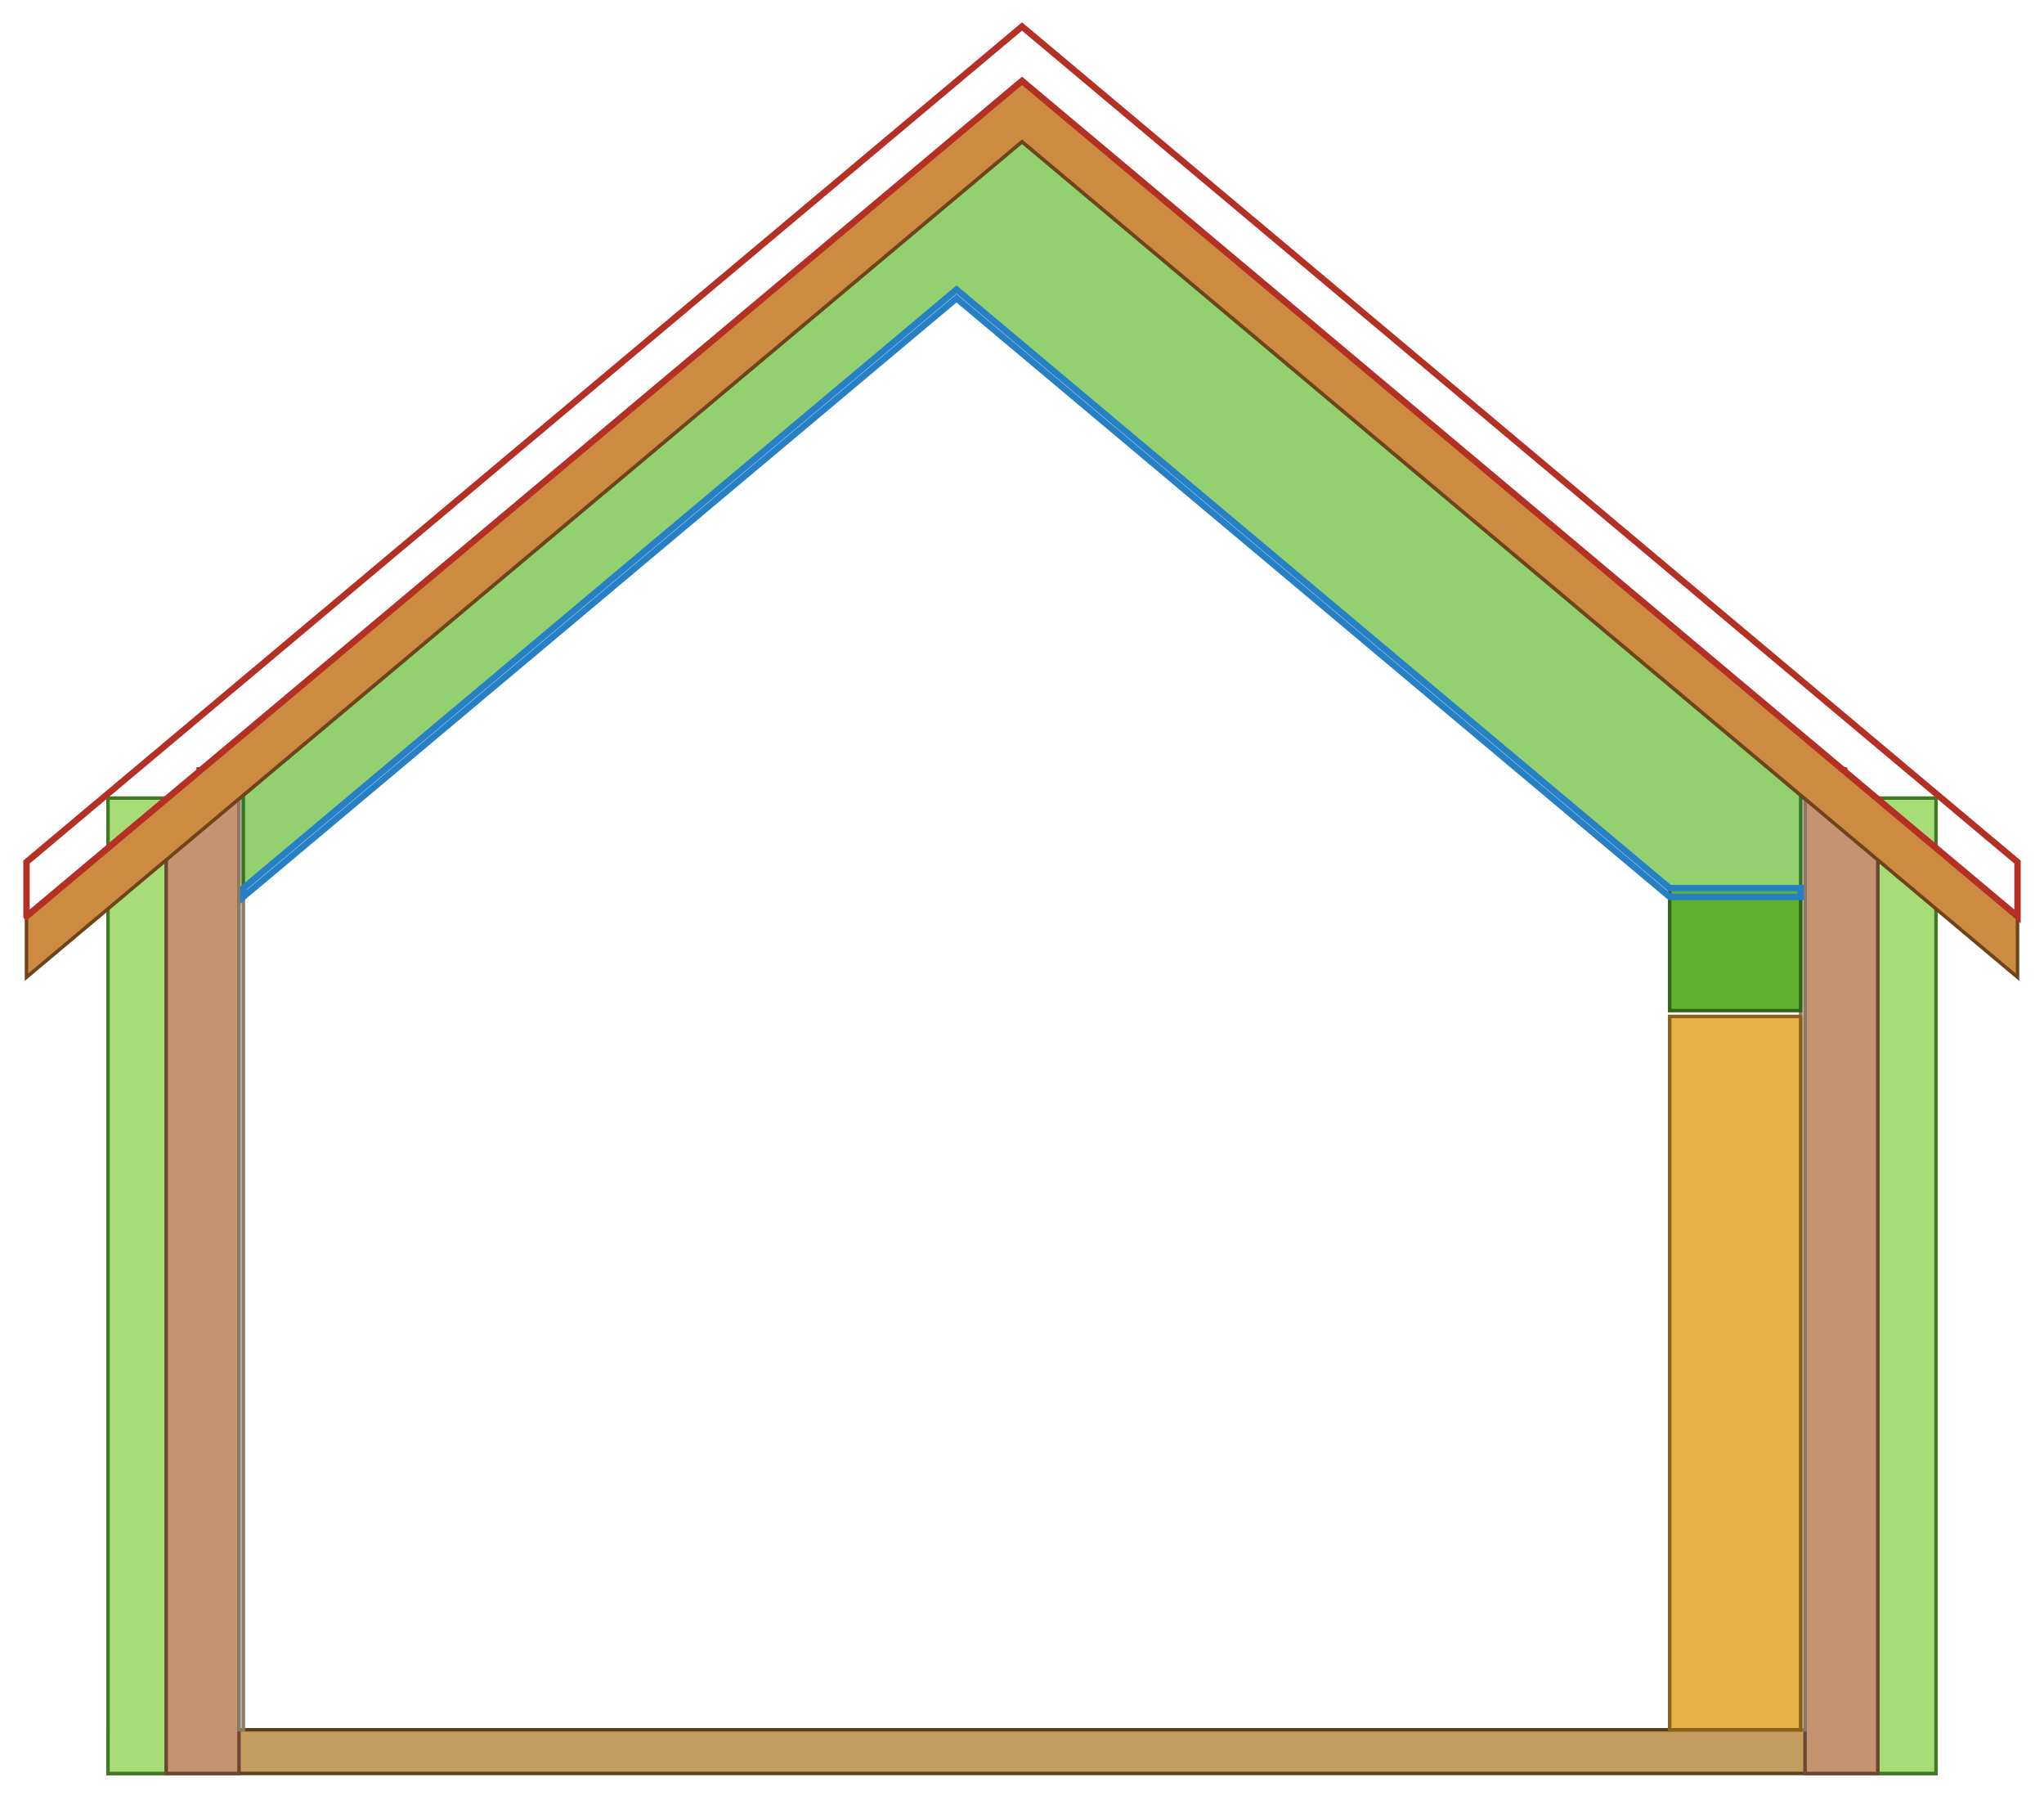
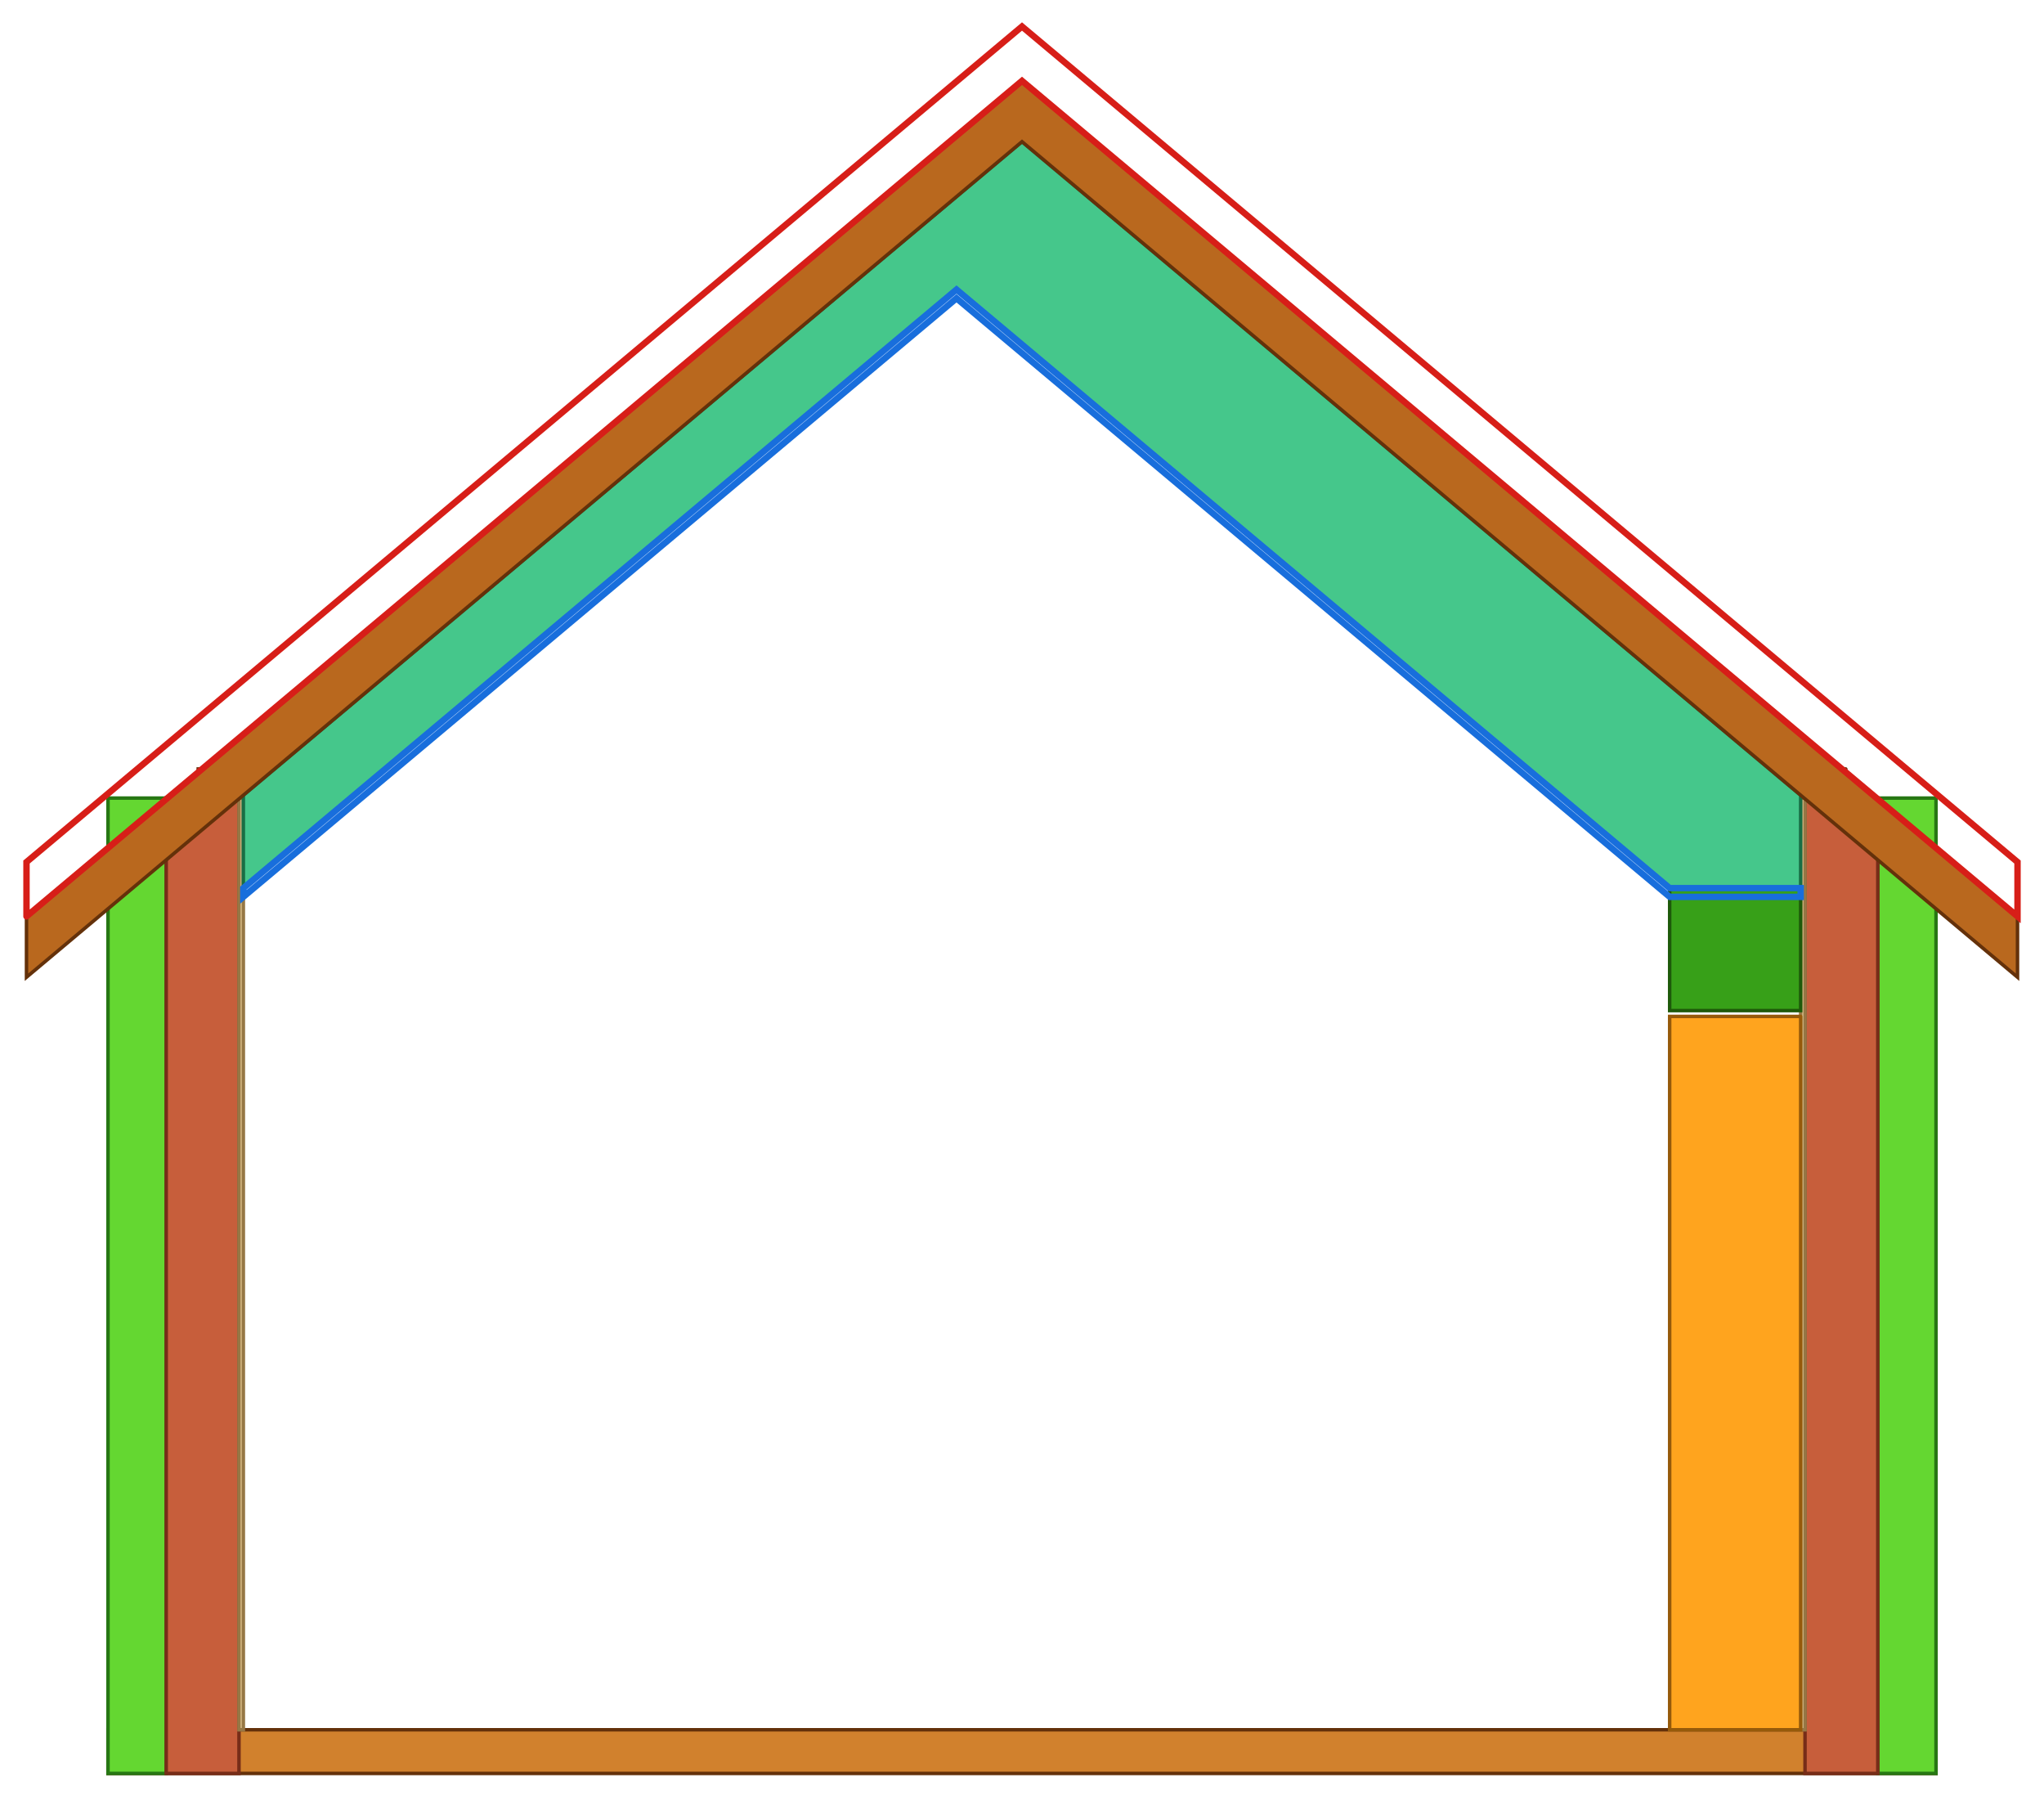
<svg xmlns="http://www.w3.org/2000/svg" width="7022.0mm" height="6182.0mm" viewBox="-836.0 -5941.0 7022.0 6182.0" version="1.1">
  <g transform="scale(1,-1)" stroke-linecap="round">
-     <g fill="rgb(196,157,97)" stroke="rgb(91,64,32)" stroke-width="12.0" id="podlaha">
+     <g fill="rgb(209,129,45)" stroke="rgb(100,49,10)" stroke-width="12.0" id="podlaha">
      <path d="M 5815.0,0.0 L -465.0,0.0 L -465.0,-150.0 L 5815.0,-150.0 L 5815.0,0.0" />
    </g>
-     <g fill="rgb(167,220,119)" stroke="rgb(64,122,39)" stroke-width="12.0" id="eps">
+     <g fill="rgb(100,215,49)" stroke="rgb(39,119,20)" stroke-width="12.0" id="eps">
      <path d="M -265.0,3200.0 L -465.0,3200.0 L -465.0,-150.0 L -265.0,-150.0 L -265.0,3200.0" />
      <path d="M 5815.0,3200.0 L 5615.0,3200.0 L 5615.0,-150.0 L 5815.0,-150.0 L 5815.0,3200.0" />
    </g>
-     <g fill="rgb(198,147,112)" stroke="rgb(110,71,48)" stroke-width="12.0" id="zdivo">
+     <g fill="rgb(199,94,59)" stroke="rgb(119,45,24)" stroke-width="12.0" id="zdivo">
      <path d="M -15.0,3200.0 L -265.0,3200.0 L -265.0,-150.0 L -15.0,-150.0 L -15.0,3200.0" />
      <path d="M 5615.0,3200.0 L 5365.0,3200.0 L 5365.0,-150.0 L 5615.0,-150.0 L 5615.0,3200.0" />
    </g>
-     <g fill="rgb(236,220,196)" stroke="rgb(139,123,100)" stroke-width="12.0" id="omitka">
+     <g fill="rgb(244,215,160)" stroke="rgb(150,119,69)" stroke-width="12.0" id="omitka">
      <path d="M 0.0,3200.0 L -15.0,3200.0 L -15.0,0.0 L 0.0,0.0 L 0.0,3200.0" />
      <path d="M 5365.0,3200.0 L 5350.0,3200.0 L 5350.0,0.0 L 5365.0,0.0 L 5365.0,3200.0" />
    </g>
-     <g fill="rgb(147,208,112)" stroke="rgb(55,118,39)" stroke-width="12.0" id="vata">
+     <g fill="rgb(69,199,139)" stroke="rgb(24,110,69)" stroke-width="12.0" id="vata">
      <path d="M 0.0,2890.698 L 2450.0,4946.492 L 4900.0,2890.698 L 5350.0,2890.698 L 5350.0,3209.87 L 2675.0,5454.462 L 0.0,3209.87 L 0.0,2890.698" />
    </g>
-     <g fill="rgb(231,176,71)" stroke="rgb(138,96,27)" stroke-width="12.0" id="nabytek">
+     <g fill="rgb(255,164,30)" stroke="rgb(150,90,10)" stroke-width="12.0" id="nabytek">
      <path d="M 5350.0,2450.0 L 4900.0,2450.0 L 4900.0,0.0 L 5350.0,0.0 L 5350.0,2450.0" />
    </g>
-     <g fill="rgb(204,139,64)" stroke="rgb(112,68,27)" stroke-width="12.0" id="pozednice">
+     <g fill="rgb(185,104,30)" stroke="rgb(100,49,10)" stroke-width="12.0" id="pozednice">
      <path d="M -15.0,3300.0 L -155.0,3300.0 L -155.0,3200.0 L -15.0,3200.0 L -15.0,3300.0" />
      <path d="M 5505.0,3300.0 L 5365.0,3300.0 L 5365.0,3200.0 L 5505.0,3200.0 L 5505.0,3300.0" />
    </g>
-     <g fill="rgb(204,139,64)" stroke="rgb(112,68,27)" stroke-width="12.0" id="krov">
+     <g fill="rgb(185,104,30)" stroke="rgb(100,49,10)" stroke-width="12.0" id="krov">
      <path d="M 6095.0,2793.606 L 2675.0,5663.327 L -745.0,2793.606 L -745.0,2584.741 L 2675.0,5454.462 L 6095.0,2584.741 L 6095.0,2793.606" />
    </g>
-     <g fill="rgb(96,176,48)" stroke="rgb(48,100,23)" stroke-width="12.0" id="soffit">
+     <g fill="rgb(55,160,24)" stroke="rgb(30,90,10)" stroke-width="12.0" id="soffit">
      <path d="M 5350.0,2890.698 L 4900.0,2890.698 L 4900.0,2470.0 L 5350.0,2470.0 L 5350.0,2890.698" />
    </g>
-     <g fill="none" stroke="rgb(39,128,196)" stroke-width="22.0" id="podhled">
+     <g fill="none" stroke="rgb(24,110,220)" stroke-width="22.0" id="podhled">
      <path d="M 4900.0,2890.698 L 2450.0,4946.492 L 0.0,2890.698 L 0.0,2860.698 L 2450.0,4916.492 L 4900.0,2860.698 L 5350.0,2860.698 L 5350.0,2890.698 L 4900.0,2890.698" />
    </g>
-     <g fill="none" stroke="rgb(180,48,36)" stroke-width="22.0" id="krytina">
+     <g fill="none" stroke="rgb(215,30,24)" stroke-width="22.0" id="krytina">
      <path d="M -745.0,2793.606 L 2675.0,5663.327 L 6095.0,2793.606 L 6095.0,2980.279 L 2675.0,5850.0 L -745.0,2980.279 L -745.0,2793.606" />
    </g>
  </g>
</svg>
